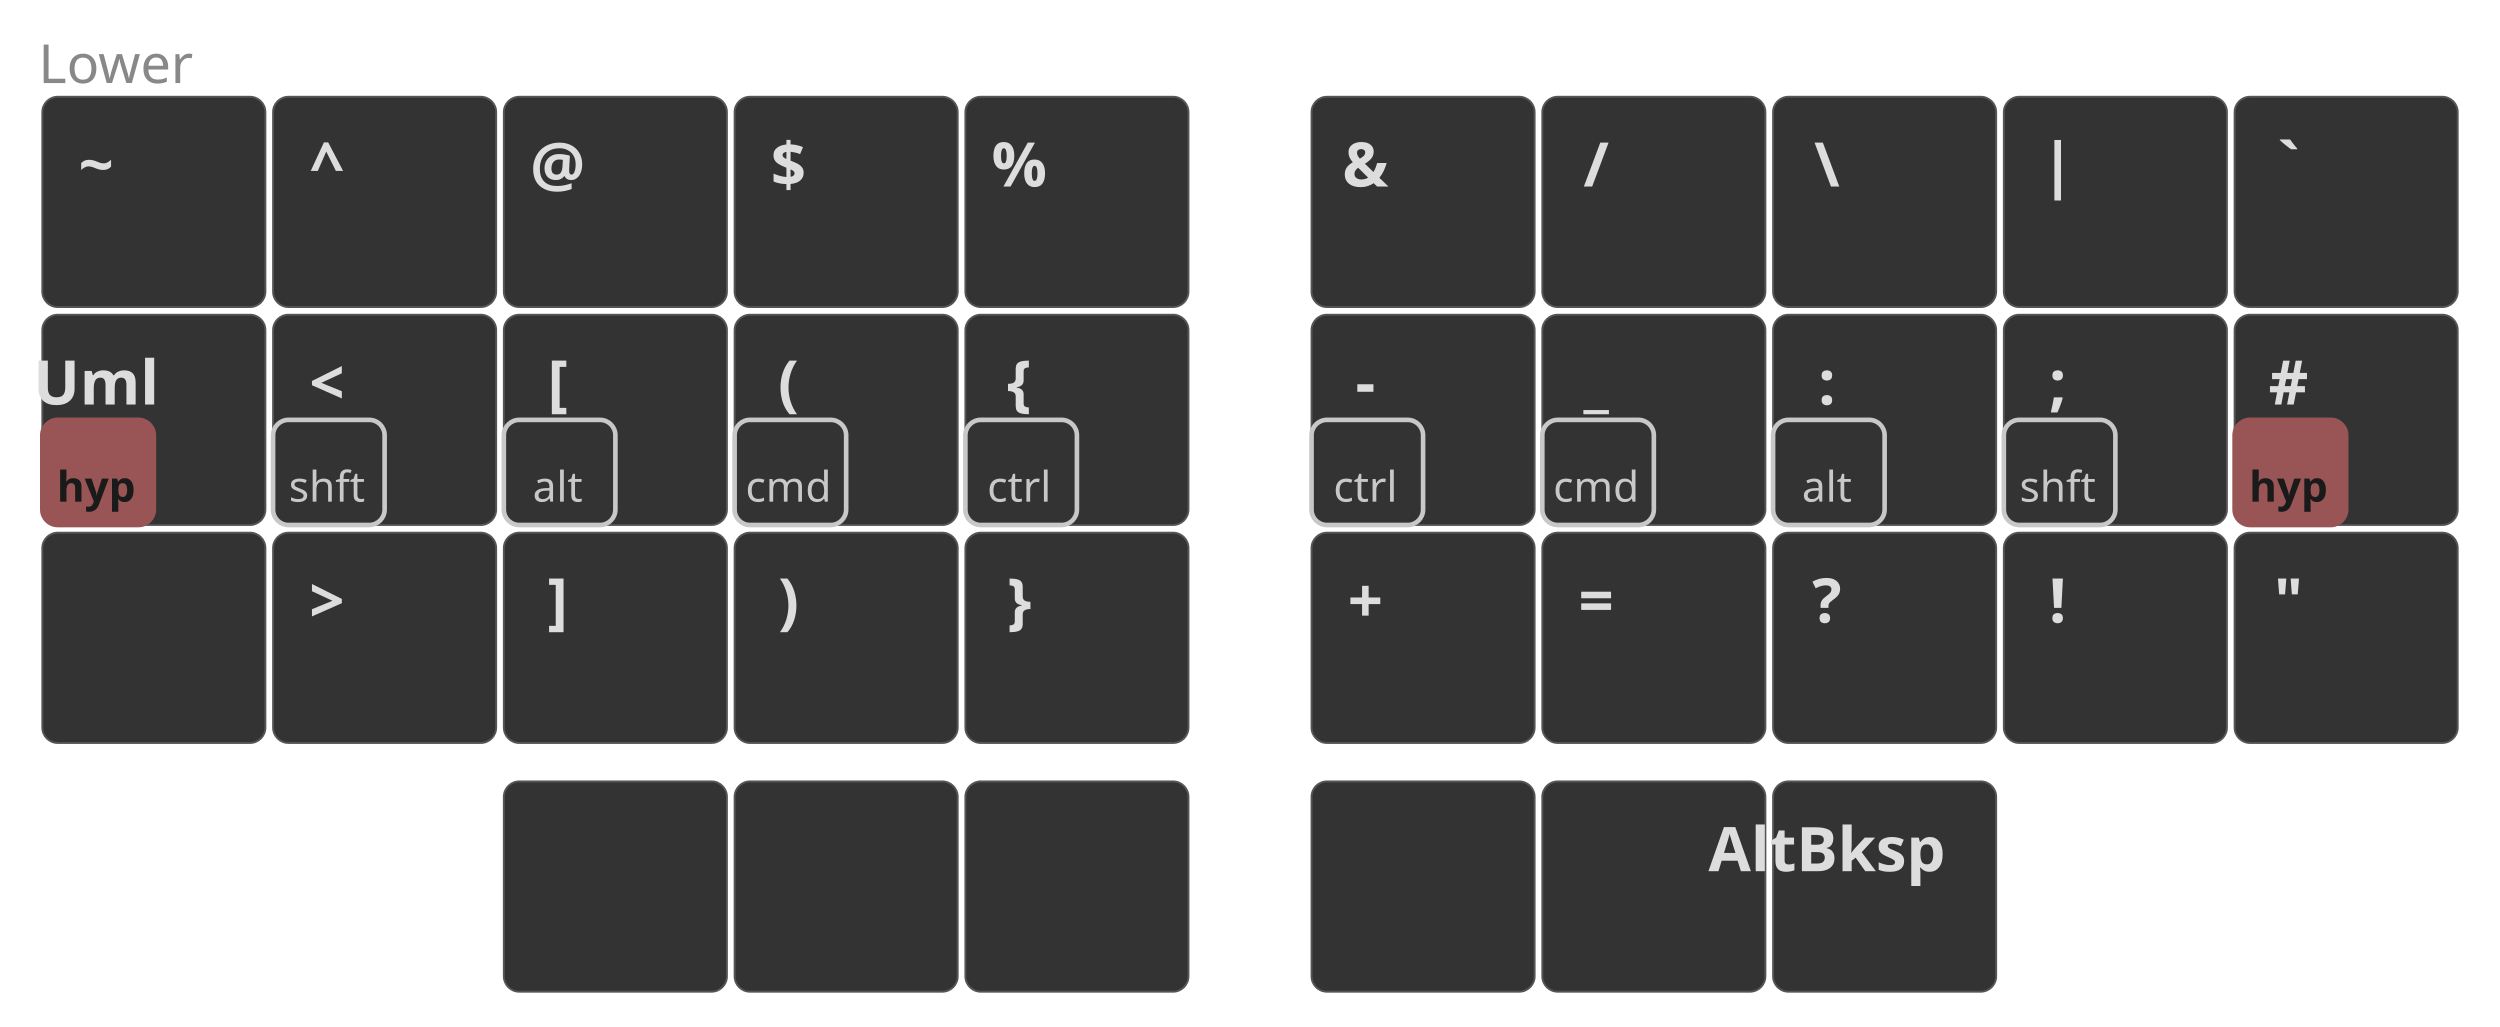
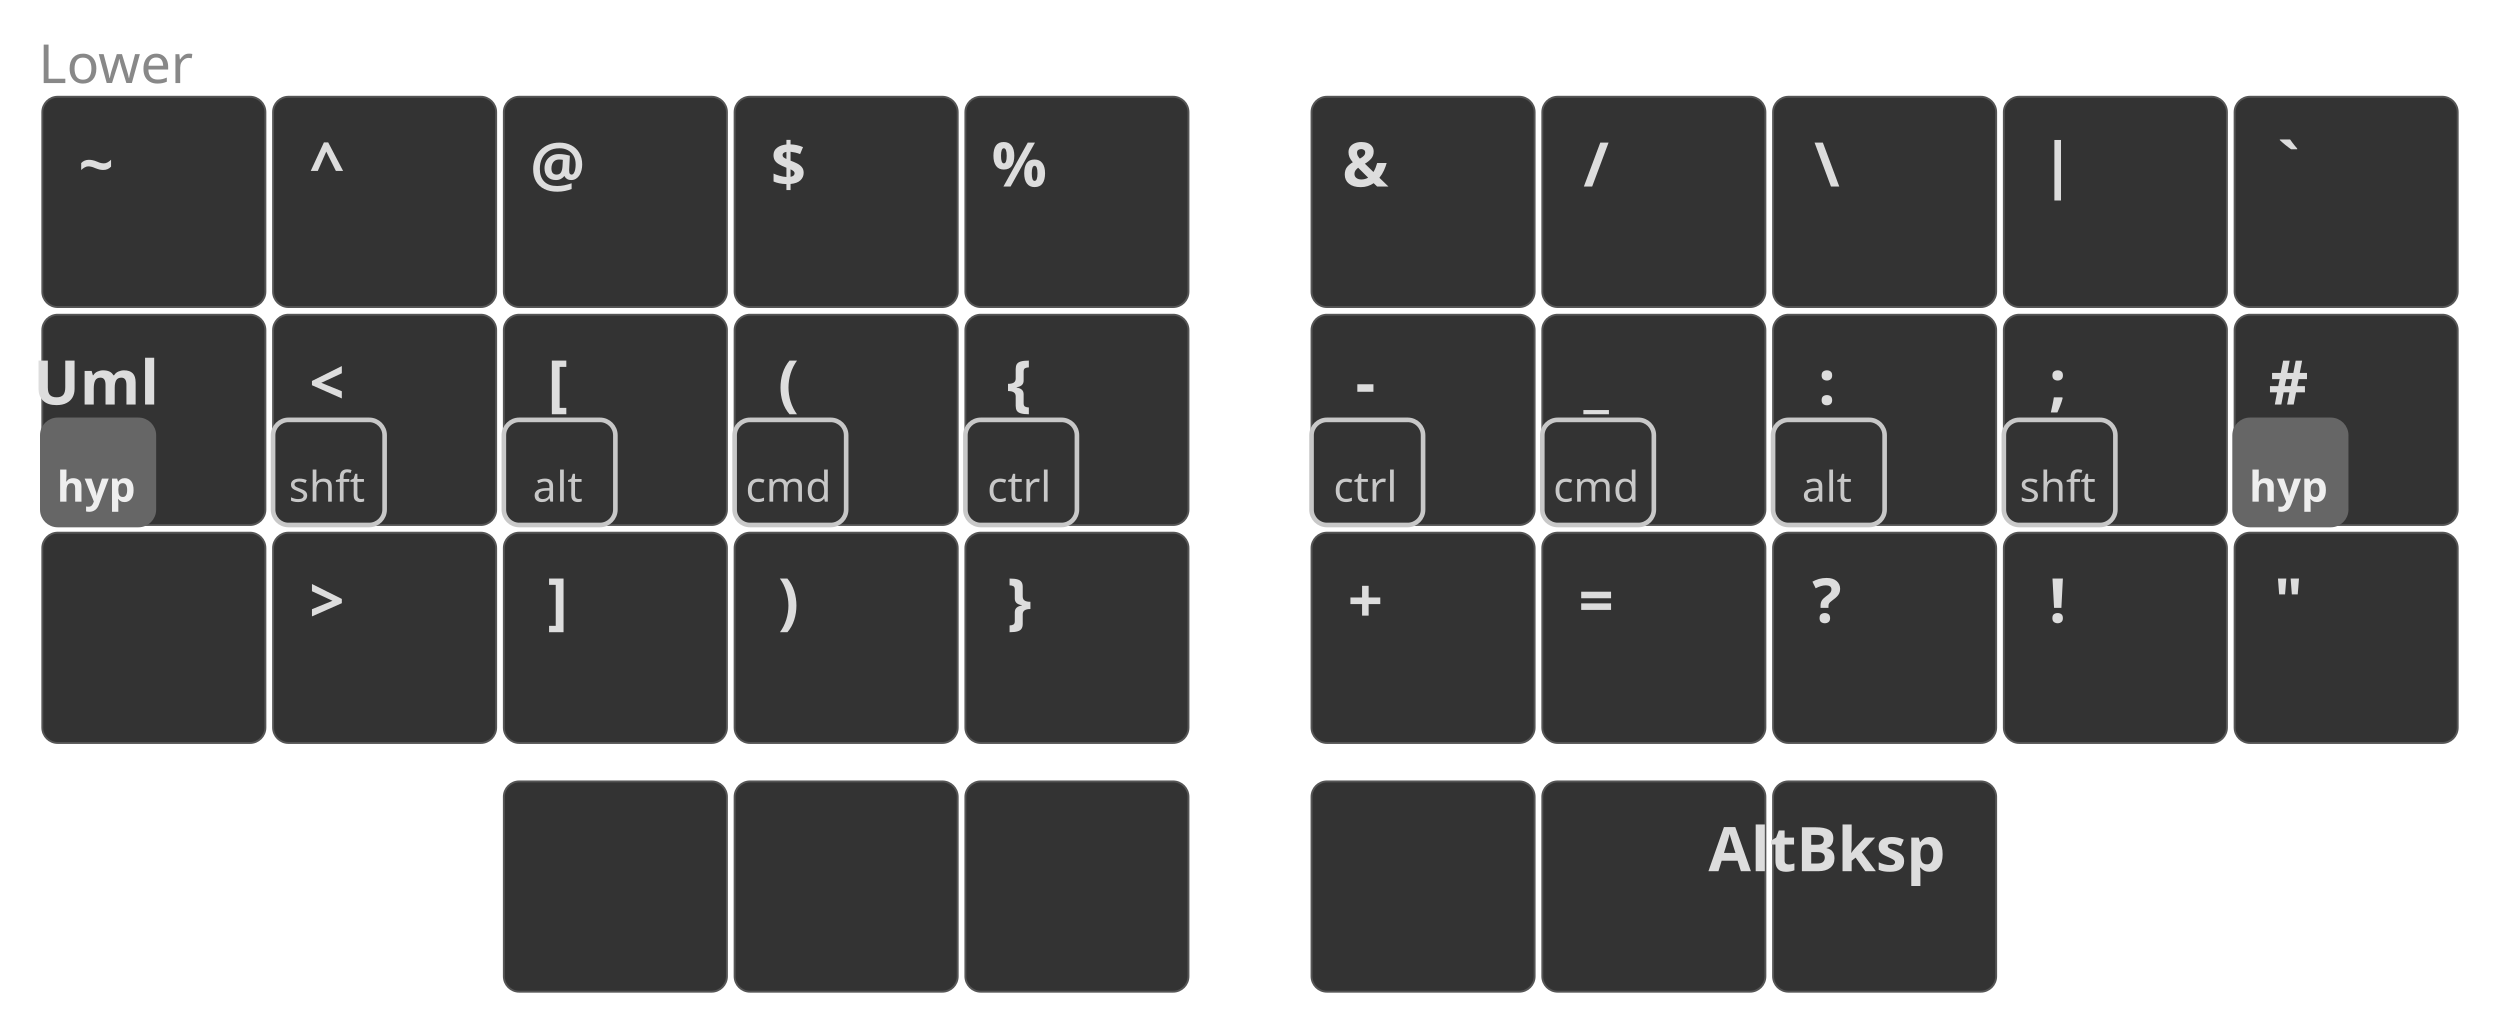
<svg xmlns="http://www.w3.org/2000/svg" class="keymap" width="650" height="267" viewBox="-10 -24 650.0 266.68">
  <style>svg.keymap { background: #1e1e2e; font-family: sans-serif; }
    rect.keycap { fill: #333333; stroke: #555555; stroke-width: 0.5px; }
    text { fill: #c8c8c8; text-anchor: middle; dominant-baseline: central; }
    text.base { font-size: 16px; font-weight: 600; fill: #dddddd; }
    text.hold { font-size: 11px; }
    text.sym { font-size: 13px; fill: #9999ff; }
    text.num { font-size: 13px; fill: #ee9944; }
    text.sticky { font-size: 12px; font-weight: 600; }
    use.glyph { fill: none; stroke: #c8c8c8; stroke-width: 2.5px;
                stroke-linecap: round; stroke-linejoin: round; }
    use.glyph.sym { stroke: #9999ff; }
    use.glyph.num { stroke: #ee9944; }
    rect.hold-box { stroke-width: 1.2px; }
    rect.hold-box.tap-preferred.mod { fill: none; stroke: #c8c8c8; }
    rect.hold-box.tap-preferred.sym { fill: none; stroke: #9999ff; }
    rect.hold-box.tap-preferred.nav { fill: none; stroke: #ee9944; }
-     rect.hold-box.tap-preferred.fun { fill: none; stroke: #ee7777; }
    rect.hold-box.hold-preferred.mod { fill: #666666; stroke: #666666; }
    rect.hold-box.hold-preferred.sym { fill: #6666bb; stroke: #6666bb; }
    rect.hold-box.hold-preferred.nav { fill: #aa7755; stroke: #aa7755; }
-     rect.hold-box.hold-preferred.fun { fill: #995555; stroke: #995555; }
    rect.hold-box.sticky.mod { fill: #666666; stroke: #666666; }
    rect.hold-box.sticky.sym { fill: #6666bb; stroke: #6666bb; }
    rect.hold-box.sticky.nav { fill: #aa7755; stroke: #aa7755; }
-     rect.hold-box.sticky.fun { fill: #995555; stroke: #995555; }
    text.hold.hold-preferred.mod, text.sticky.mod { fill: #eeeeee; font-weight: 700; }
    text.hold.hold-preferred.sym, text.sticky.sym,
-     text.hold.hold-preferred.nav, text.sticky.nav,
-     text.hold.hold-preferred.fun, text.sticky.fun { fill: #1a1a1a; font-weight: 700; }
+     text.hold.hold-preferred.nav, text.sticky.nav { fill: #1a1a1a; font-weight: 700; }
    text.hold.tap-preferred { fill: #c8c8c8; }
    text.title { font-size: 14px; fill: #888888; text-anchor: start; }</style>
  <defs>
    <path id="glyph_backspace" class="symbol" transform="scale(0.4) translate(-24,-30)" d="M22,19l10,10 M22,29l10-10 M6,24l10,13h26v-26h-26z" />
    <path id="glyph_return" class="symbol" transform="scale(0.4) translate(-24,-30)" d="M42,13V27H6 m8-8l-8,8l8,8" />
    <path id="glyph_space" class="symbol" transform="scale(0.4) translate(-24,-30)" d="M42,24V32H6V24" />
    <path id="glyph_escape" class="symbol" transform="scale(0.4) translate(-24,-30)" d="M24,24l-18-18 m0,10v-10h10 M24,6A18,18,0,1,1,6,24" />
    <path id="glyph_up" class="symbol" transform="scale(0.4) translate(-24,-30)" d="M24,42v-36 m-8,6l8-8l8,8" />
    <path id="glyph_down" class="symbol" transform="scale(0.4) translate(-24,-30)" d="M24,6v36 m-8,-6l8,8l8-8" />
    <path id="glyph_left" class="symbol" transform="scale(0.4) translate(-24,-30)" d="M42,24h-36 m6-8l-8,8l8,8" />
    <path id="glyph_right" class="symbol" transform="scale(0.4) translate(-24,-30)" d="M6,24h36 m-6-8l8,8l-8,8" />
    <path id="glyph_tab" class="symbol" transform="scale(0.4) translate(-24,-30)" d="M6,24h27 m-6-8l8,8l-8,8 M42,12V36" />
    <path id="glyph_btab" class="symbol" transform="scale(0.4) translate(-24,-30)" d="M42,24h-27 m6-8l-8,8l8,8 M6,12V36" />
    <path id="glyph_home" class="symbol" transform="scale(0.4) translate(-24,-30)" d="M42,42l-28-28 m0,10v-10h10 m8-8h-26v26" />
    <path id="glyph_end" class="symbol" transform="scale(0.4) translate(-24,-30)" d="M6,6l28,28 m0-10v10h-10 m-8,8h26v-26" />
  </defs>
  <text class="title" x="0" y="-8">Lower</text>
  <g transform="translate(0.00,0.00)">
    <rect class="keycap" x="1.0" y="1.0" width="58.0" height="54.67" rx="4.0" ry="4.0" />
    <text class="base" x="15.0" y="18.134">~</text>
  </g>
  <g transform="translate(60.00,0.00)">
    <rect class="keycap" x="1.0" y="1.0" width="58.0" height="54.67" rx="4.0" ry="4.0" />
    <text class="base" x="15.0" y="18.134">^</text>
  </g>
  <g transform="translate(120.00,0.00)">
    <rect class="keycap" x="1.0" y="1.0" width="58.0" height="54.67" rx="4.0" ry="4.0" />
    <text class="base" x="15.0" y="18.134">@</text>
  </g>
  <g transform="translate(180.00,0.00)">
    <rect class="keycap" x="1.0" y="1.0" width="58.0" height="54.67" rx="4.0" ry="4.0" />
    <text class="base" x="15.0" y="18.134">$</text>
  </g>
  <g transform="translate(240.00,0.00)">
    <rect class="keycap" x="1.0" y="1.0" width="58.0" height="54.67" rx="4.0" ry="4.0" />
    <text class="base" x="15.0" y="18.134">%</text>
  </g>
  <g transform="translate(330.00,0.00)">
    <rect class="keycap" x="1.0" y="1.0" width="58.0" height="54.67" rx="4.0" ry="4.0" />
    <text class="base" x="15.0" y="18.134">&amp;</text>
  </g>
  <g transform="translate(390.00,0.00)">
    <rect class="keycap" x="1.0" y="1.0" width="58.0" height="54.67" rx="4.0" ry="4.0" />
    <text class="base" x="15.0" y="18.134">/</text>
  </g>
  <g transform="translate(450.00,0.00)">
    <rect class="keycap" x="1.0" y="1.0" width="58.0" height="54.67" rx="4.0" ry="4.0" />
    <text class="base" x="15.0" y="18.134">\</text>
  </g>
  <g transform="translate(510.00,0.00)">
    <rect class="keycap" x="1.0" y="1.0" width="58.0" height="54.67" rx="4.0" ry="4.0" />
    <text class="base" x="15.0" y="18.134">|</text>
  </g>
  <g transform="translate(570.00,0.00)">
    <rect class="keycap" x="1.0" y="1.0" width="58.0" height="54.67" rx="4.0" ry="4.0" />
    <text class="base" x="15.0" y="18.134">`</text>
  </g>
  <g transform="translate(0.00,56.67)">
    <rect class="keycap" x="1.0" y="1.0" width="58.0" height="54.67" rx="4.0" ry="4.0" />
-     <rect class="hold-box hold-preferred fun" x="1.0" y="28.335" width="29.0" height="27.335" rx="4.0" ry="4.0" />
+     <rect class="hold-box hold-preferred mod" x="1.0" y="28.335" width="29.0" height="27.335" rx="4.0" ry="4.0" />
    <text class="base" x="15.0" y="18.134">Uml</text>
-     <text class="hold hold-preferred fun" x="15.0" y="45.336">hyp</text>
+     <text class="hold hold-preferred mod" x="15.0" y="45.336">hyp</text>
  </g>
  <g transform="translate(60.00,56.67)">
    <rect class="keycap" x="1.0" y="1.0" width="58.0" height="54.67" rx="4.0" ry="4.0" />
    <rect class="hold-box tap-preferred mod" x="1.0" y="28.335" width="29.0" height="27.335" rx="4.0" ry="4.0" />
    <text class="base" x="15.0" y="18.134">&lt;</text>
    <text class="hold tap-preferred mod" x="15.0" y="45.336">shft</text>
  </g>
  <g transform="translate(120.00,56.67)">
    <rect class="keycap" x="1.0" y="1.0" width="58.0" height="54.67" rx="4.0" ry="4.0" />
    <rect class="hold-box tap-preferred mod" x="1.0" y="28.335" width="29.0" height="27.335" rx="4.0" ry="4.0" />
    <text class="base" x="15.0" y="18.134">[</text>
    <text class="hold tap-preferred mod" x="15.0" y="45.336">alt</text>
  </g>
  <g transform="translate(180.00,56.67)">
    <rect class="keycap" x="1.0" y="1.0" width="58.0" height="54.67" rx="4.0" ry="4.0" />
    <rect class="hold-box tap-preferred mod" x="1.0" y="28.335" width="29.0" height="27.335" rx="4.0" ry="4.0" />
    <text class="base" x="15.0" y="18.134">(</text>
    <text class="hold tap-preferred mod" x="15.0" y="45.336">cmd</text>
  </g>
  <g transform="translate(240.00,56.67)">
    <rect class="keycap" x="1.0" y="1.0" width="58.0" height="54.67" rx="4.0" ry="4.0" />
    <rect class="hold-box tap-preferred mod" x="1.0" y="28.335" width="29.0" height="27.335" rx="4.0" ry="4.0" />
    <text class="base" x="15.0" y="18.134">{</text>
    <text class="hold tap-preferred mod" x="15.0" y="45.336">ctrl</text>
  </g>
  <g transform="translate(330.00,56.67)">
    <rect class="keycap" x="1.0" y="1.0" width="58.0" height="54.67" rx="4.0" ry="4.0" />
    <rect class="hold-box tap-preferred mod" x="1.0" y="28.335" width="29.0" height="27.335" rx="4.0" ry="4.0" />
    <text class="base" x="15.0" y="18.134">-</text>
    <text class="hold tap-preferred mod" x="15.0" y="45.336">ctrl</text>
  </g>
  <g transform="translate(390.00,56.67)">
    <rect class="keycap" x="1.0" y="1.0" width="58.0" height="54.67" rx="4.0" ry="4.0" />
    <rect class="hold-box tap-preferred mod" x="1.0" y="28.335" width="29.0" height="27.335" rx="4.0" ry="4.0" />
    <text class="base" x="15.0" y="18.134">_</text>
    <text class="hold tap-preferred mod" x="15.0" y="45.336">cmd</text>
  </g>
  <g transform="translate(450.00,56.67)">
    <rect class="keycap" x="1.0" y="1.0" width="58.0" height="54.67" rx="4.0" ry="4.0" />
    <rect class="hold-box tap-preferred mod" x="1.0" y="28.335" width="29.0" height="27.335" rx="4.0" ry="4.0" />
    <text class="base" x="15.0" y="18.134">:</text>
    <text class="hold tap-preferred mod" x="15.0" y="45.336">alt</text>
  </g>
  <g transform="translate(510.00,56.67)">
    <rect class="keycap" x="1.0" y="1.0" width="58.0" height="54.67" rx="4.0" ry="4.0" />
    <rect class="hold-box tap-preferred mod" x="1.0" y="28.335" width="29.0" height="27.335" rx="4.0" ry="4.0" />
    <text class="base" x="15.0" y="18.134">;</text>
    <text class="hold tap-preferred mod" x="15.0" y="45.336">shft</text>
  </g>
  <g transform="translate(570.00,56.67)">
    <rect class="keycap" x="1.0" y="1.0" width="58.0" height="54.67" rx="4.0" ry="4.0" />
-     <rect class="hold-box hold-preferred fun" x="1.0" y="28.335" width="29.0" height="27.335" rx="4.0" ry="4.0" />
+     <rect class="hold-box hold-preferred mod" x="1.0" y="28.335" width="29.0" height="27.335" rx="4.0" ry="4.0" />
    <text class="base" x="15.0" y="18.134">#</text>
-     <text class="hold hold-preferred fun" x="15.0" y="45.336">hyp</text>
+     <text class="hold hold-preferred mod" x="15.0" y="45.336">hyp</text>
  </g>
  <g transform="translate(0.00,113.34)">
    <rect class="keycap" x="1.0" y="1.0" width="58.0" height="54.67" rx="4.0" ry="4.0" />
  </g>
  <g transform="translate(60.00,113.34)">
    <rect class="keycap" x="1.0" y="1.0" width="58.0" height="54.67" rx="4.0" ry="4.0" />
    <text class="base" x="15.0" y="18.134">&gt;</text>
  </g>
  <g transform="translate(120.00,113.34)">
    <rect class="keycap" x="1.0" y="1.0" width="58.0" height="54.67" rx="4.0" ry="4.0" />
    <text class="base" x="15.0" y="18.134">]</text>
  </g>
  <g transform="translate(180.00,113.34)">
    <rect class="keycap" x="1.0" y="1.0" width="58.0" height="54.67" rx="4.0" ry="4.0" />
    <text class="base" x="15.0" y="18.134">)</text>
  </g>
  <g transform="translate(240.00,113.34)">
    <rect class="keycap" x="1.0" y="1.0" width="58.0" height="54.67" rx="4.0" ry="4.0" />
    <text class="base" x="15.0" y="18.134">}</text>
  </g>
  <g transform="translate(330.00,113.34)">
    <rect class="keycap" x="1.0" y="1.0" width="58.0" height="54.67" rx="4.0" ry="4.0" />
    <text class="base" x="15.0" y="18.134">+</text>
  </g>
  <g transform="translate(390.00,113.34)">
    <rect class="keycap" x="1.0" y="1.0" width="58.0" height="54.67" rx="4.0" ry="4.0" />
    <text class="base" x="15.0" y="18.134">=</text>
  </g>
  <g transform="translate(450.00,113.34)">
    <rect class="keycap" x="1.0" y="1.0" width="58.0" height="54.67" rx="4.0" ry="4.0" />
    <text class="base" x="15.0" y="18.134">?</text>
  </g>
  <g transform="translate(510.00,113.34)">
    <rect class="keycap" x="1.0" y="1.0" width="58.0" height="54.67" rx="4.0" ry="4.0" />
    <text class="base" x="15.0" y="18.134">!</text>
  </g>
  <g transform="translate(570.00,113.34)">
    <rect class="keycap" x="1.0" y="1.0" width="58.0" height="54.67" rx="4.0" ry="4.0" />
    <text class="base" x="15.0" y="18.134">"</text>
  </g>
  <g transform="translate(120.00,178.01)">
    <rect class="keycap" x="1.0" y="1.0" width="58.0" height="54.67" rx="4.0" ry="4.0" />
  </g>
  <g transform="translate(180.00,178.01)">
    <rect class="keycap" x="1.0" y="1.0" width="58.0" height="54.67" rx="4.0" ry="4.0" />
  </g>
  <g transform="translate(240.00,178.01)">
    <rect class="keycap" x="1.0" y="1.0" width="58.0" height="54.67" rx="4.0" ry="4.0" />
  </g>
  <g transform="translate(330.00,178.01)">
    <rect class="keycap" x="1.0" y="1.0" width="58.0" height="54.67" rx="4.0" ry="4.0" />
  </g>
  <g transform="translate(390.00,178.01)">
    <rect class="keycap" x="1.0" y="1.0" width="58.0" height="54.67" rx="4.0" ry="4.0" />
  </g>
  <g transform="translate(450.00,178.01)">
    <rect class="keycap" x="1.0" y="1.0" width="58.0" height="54.67" rx="4.0" ry="4.0" />
    <text class="base" x="15.0" y="18.134">AltBksp</text>
  </g>
</svg>
